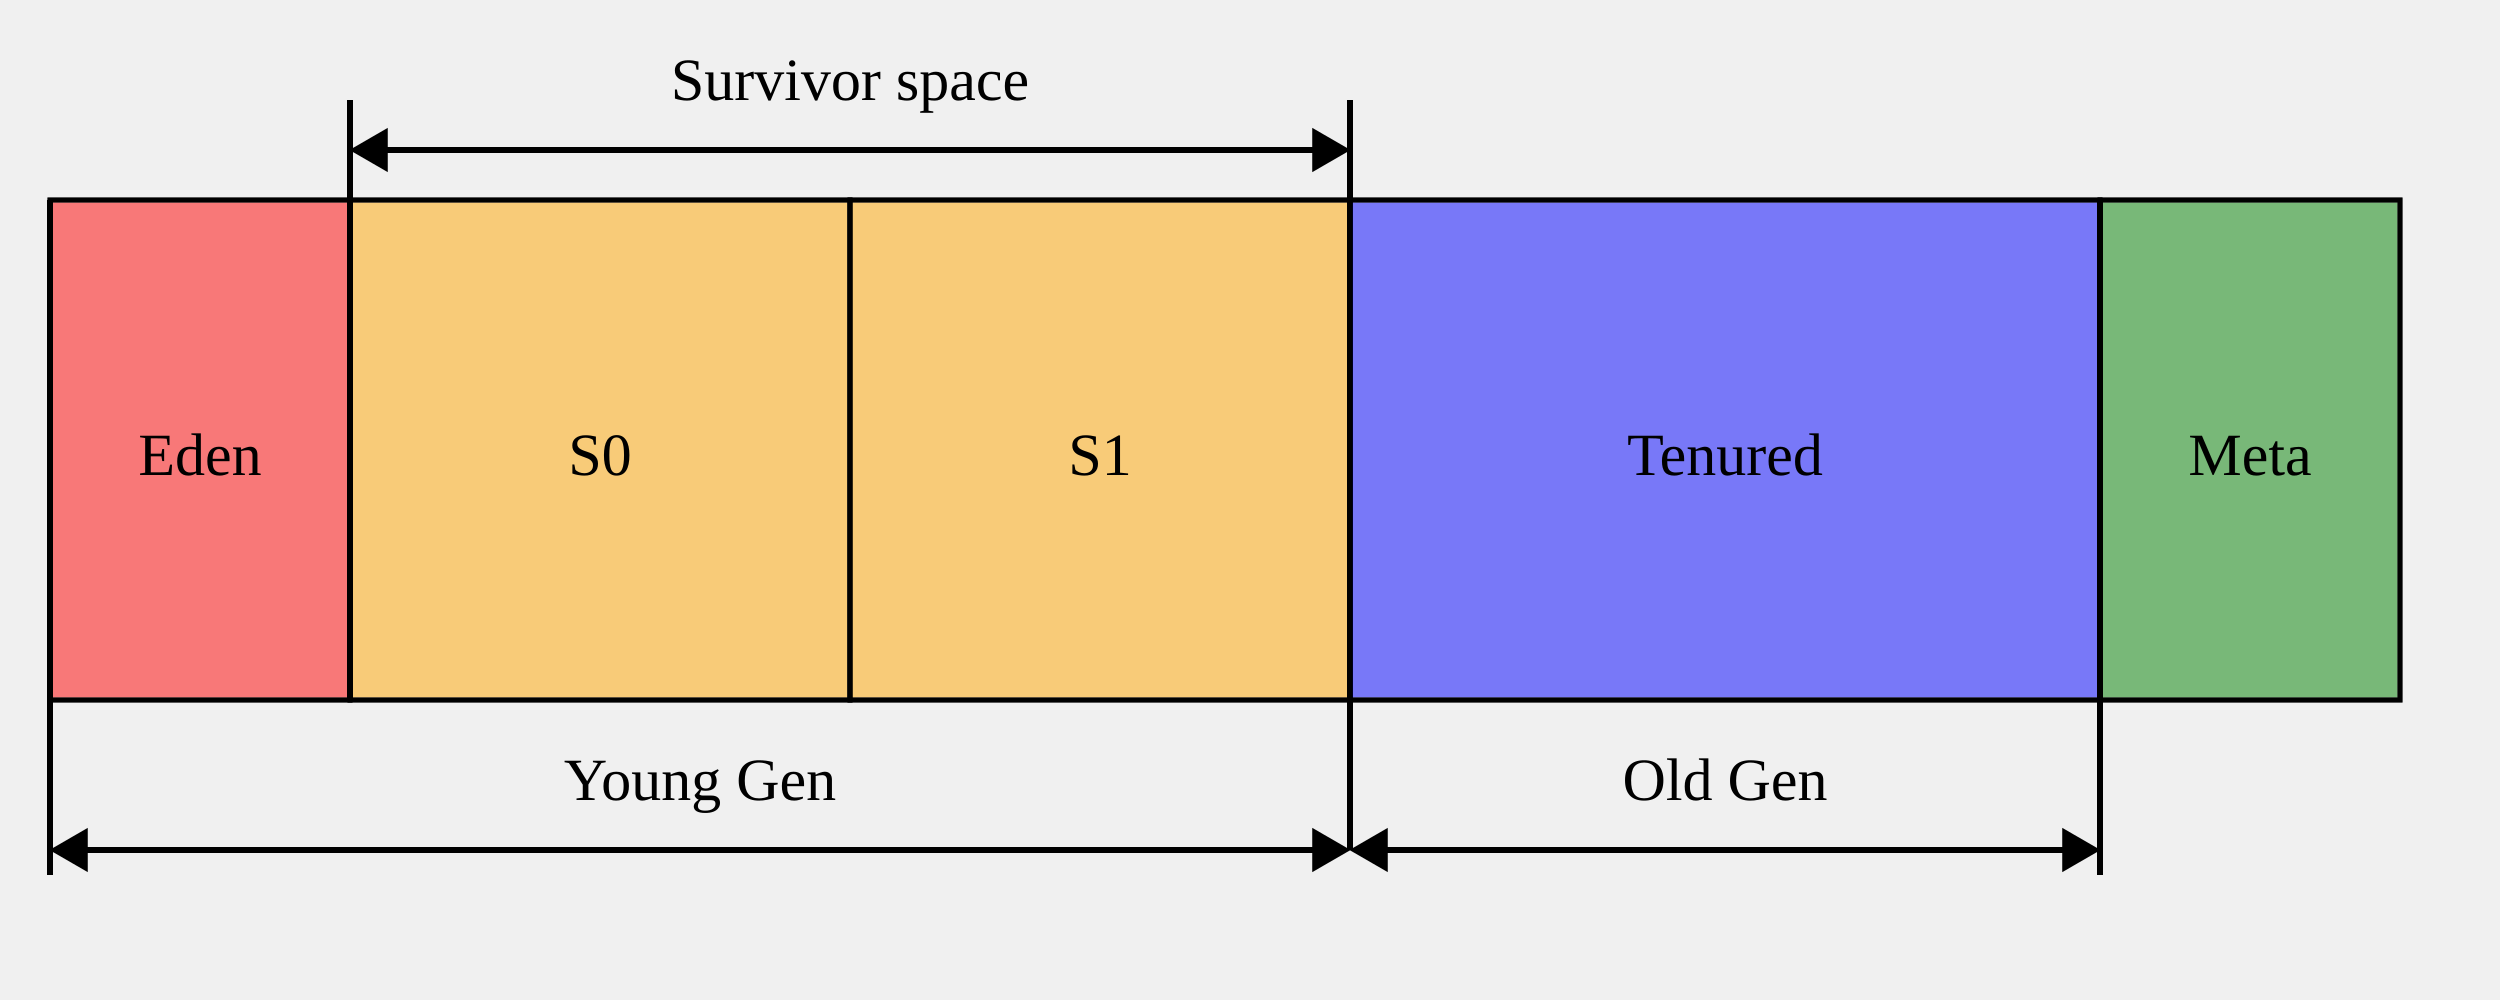
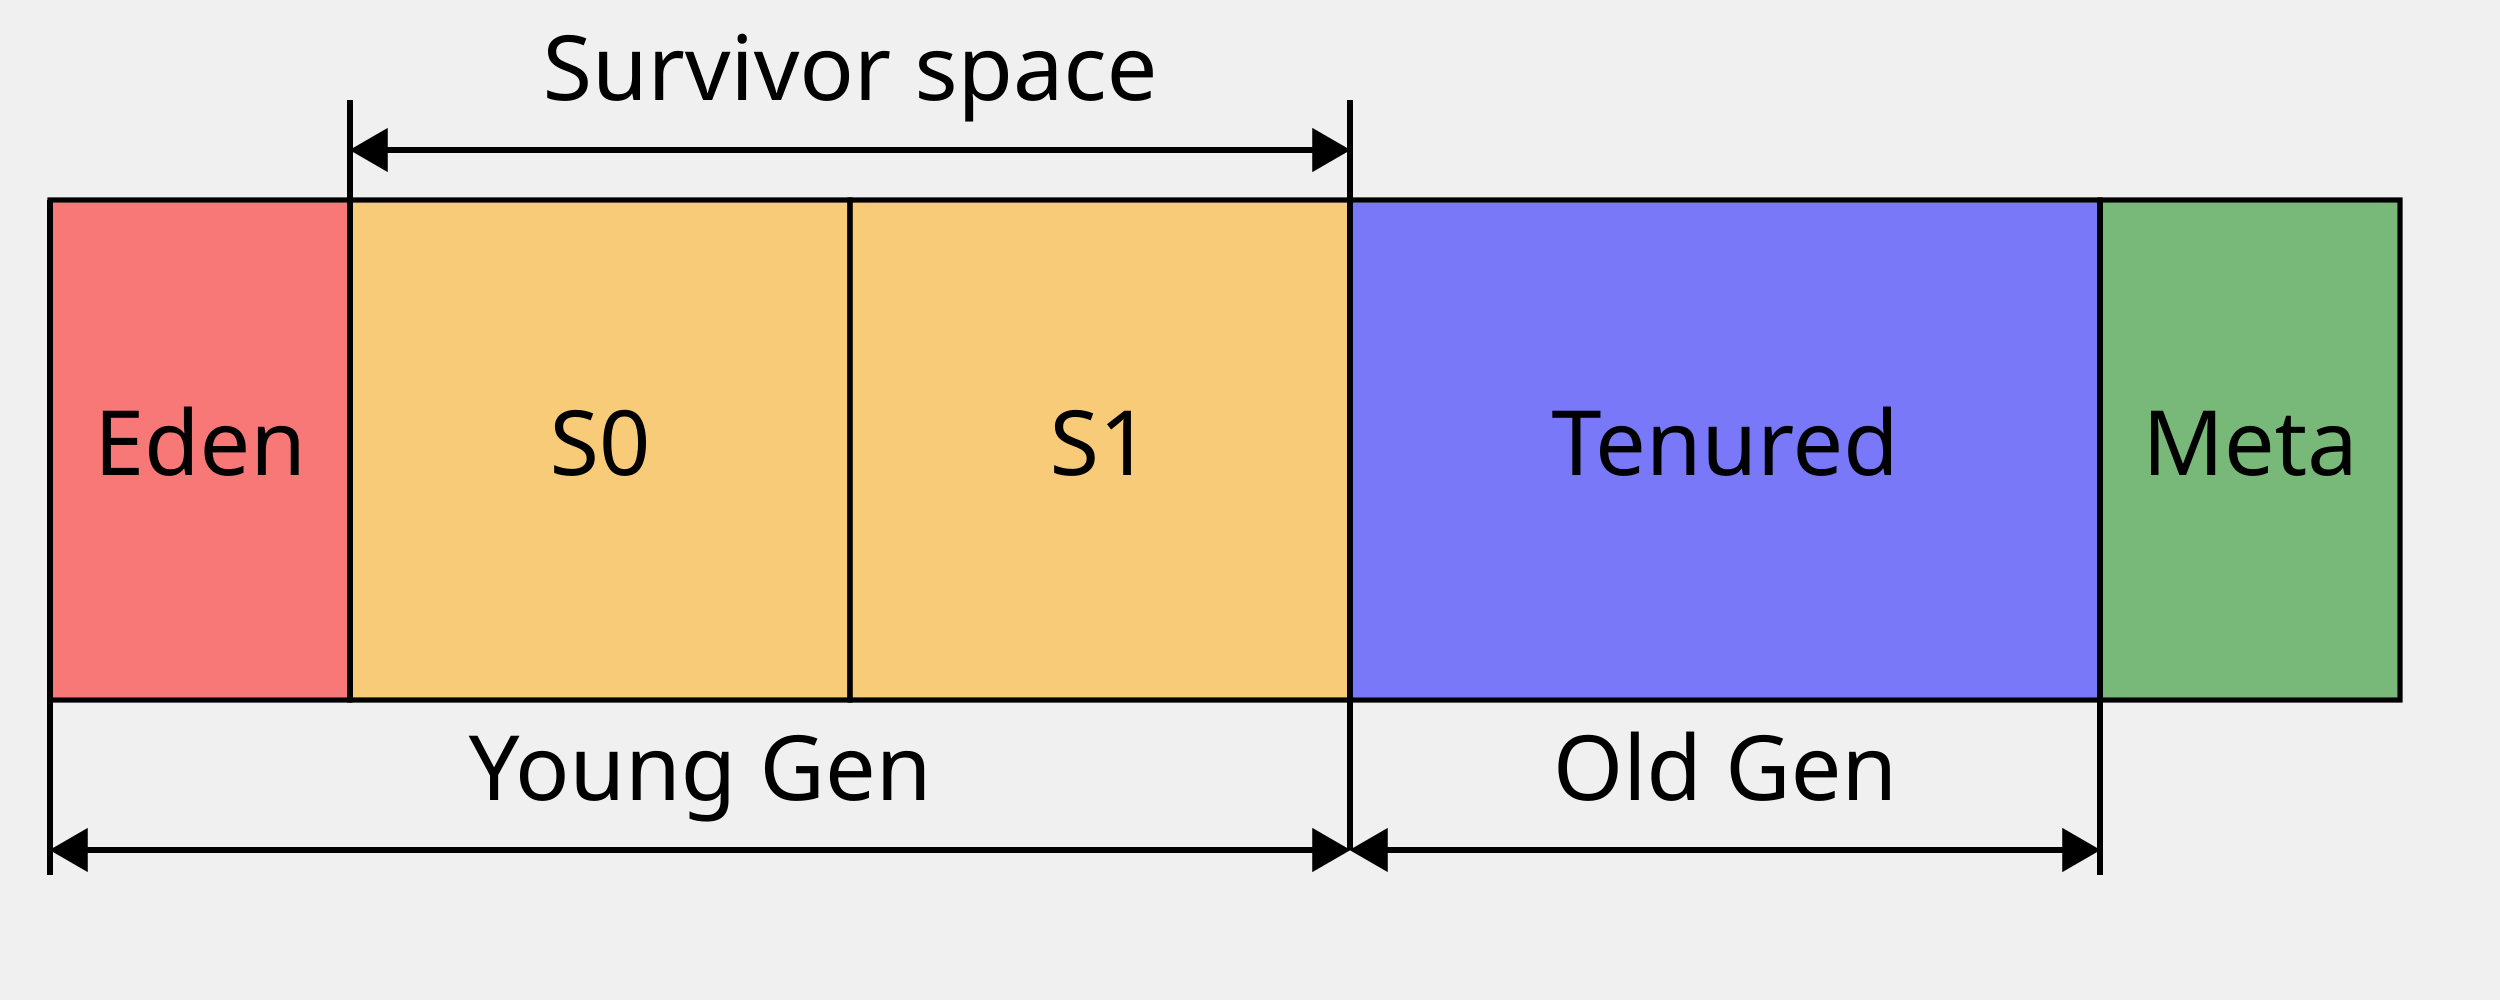
<svg xmlns="http://www.w3.org/2000/svg" height="400" version="1.1" width="1000">
  <defs>
    <style type="text/css">
+ 
+ rect.arrayKeyItem, rect.arrayValueItem {
+   fill:white;
+   stroke:black;
+   stroke-width:1;
+   opacity:1;
+ }
+ 
+ rect.arrayKeyItem.selected {
+     fill:#00B7EB;
+ }
+ 
+ rect.arrayValueItem.selected {
+     fill:#6BF76B;
+ }
+ 
+ rect.focused {
+   stroke-width:3;
+ }
+ 
+ .code, .codeX {
+     font-size:16px;
+     fill:#000000;
+     font-family:PT Mono;
+ }
+ 
+ .note {
+     font-size:10px;
+     fill:#000000;
+     font-family:PT Serif;
+ }
+ 
+ .comment {
+     font-size:14px;
+     fill:#000000;
+     font-family:PT Serif;
+ }
+ 
+ .bigcomment {
+     font-size:18px;
+     fill:#000000;
+     font-family:PT Serif;
+ }
+ 
+ .link {
+   fill:none;
+   stroke:black;
+   stroke-width:1.2;
+   marker-end:url(#TriangleOutL);
+ }
+ 
+ .code1, .code2, .code3, .code4 {
+    opacity:0.8;
+ }
+ 
+ .code1 {
+   fill:red;
+ }
+ 
+ .code2 {
+   fill:green;
+ }
+ 
+ .code3 {
+   fill:blue;
+ }
+ 
+ .code4 {
+   fill:orange;
+ }
+ 
+ .header.code1 {
+   /*fill:red;*/
+   fill: #0F0;
+ }
+ 
+ .header.code2 {
+   /*fill:green;*/
+   fill: #0C0;
+ }
+ 
+ .header.code3 {
+   /*fill:blue;*/
+   fill: #0A0;
+ }
+ 
+ .header.code4 {
+   /*fill:orange;*/
+   fill: #080;
+ }
+ 
+ 
+ rect.unused, rect.used {
+   stroke:black;
+   stroke-width:1;
+   opacity:1;
+   fill:#ddd;
+ }
+ 
+ rect.log {
+   stroke:none;
+   stroke-width:0;
+   opacity:0.5;
+   fill:#ddf;
+ }
+ 
+ path.log {
+   fill: none;
+   stroke: #88F;
+   stroke-width:2;
+ }
+ 
+ rect.t1 {
+     fill:#30FB30;
+ }
+ 
+ rect.t2 {
+     fill:#3030FB;
+ }
+ 
+ rect.t3 {
+     fill:#FB3030;
+ }
+ 
+ /* */

rect {
  stroke:black;
  stroke-width:1;
  fill: none;
}

rect.eden {
  opacity:0.5;
  fill:red;
}

rect.survivor{
  opacity:0.5;
  fill:orange;
}

rect.old {
  opacity:0.5;
  fill:blue;
}

rect.meta {
  opacity:0.5;
  fill:green;
}

.line {
  fill:none;
  stroke:black;
  stroke-width:1.2;
}

.dim {
  fill:none;
  stroke:black;
  stroke-width:1.2;
  marker-start:url(#TriangleInL);
  marker-end:url(#TriangleOutL);
}
    </style>
  </defs>
  <marker id="TriangleOutL" orient="auto" refX="0.0" refY="0.0" style="overflow:visible">
    <path d="M 5.77,0.0 L -2.88,5.0 L -2.88,-5.0 L 5.77,0.0 z " id="path4051" style="fill-rule:evenodd;stroke:#000000;stroke-width:1.0pt;marker-start:none" transform="scale(0.6)" />
  </marker>
  <marker id="TriangleInL" orient="auto" refX="0.0" refY="0.0" style="overflow:visible">
    <g transform="rotate(180)">
      <path d="M 5.77,0.0 L -2.88,5.0 L -2.88,-5.0 L 5.77,0.0 z " id="path4051" style="fill-rule:evenodd;stroke:#000000;stroke-width:1.0pt;marker-start:none" transform="scale(0.6)" />
    </g>
  </marker>
  <g transform="translate(20 80) scale(2)">
    <path class="dim" d="M5,130 255,130" />
    <text class="bigcomment" text-anchor="middle" x="130" y="120">Young Gen</text>
    <g transform="translate(0 0)">
      <rect class="eden" height="100" width="60" x="0" y="0" />
      <rect class="rect" height="100" width="60" x="0" y="0" />
      <path class="line" d="M0,0 0,135" />
      <text class="bigcomment" text-anchor="middle" x="30" y="55">Eden</text>
    </g>
    <text class="bigcomment" text-anchor="middle" x="160" y="-20">Survivor space</text>
    <path class="dim" d="M65,-10 255,-10" />
    <g transform="translate(60 0)">
      <rect class="survivor" height="100" width="100" x="0" y="0" />
      <rect class="rect" height="100" width="100" x="0" y="0" />
      <path class="line" d="M0,100 0,-20" />
      <text class="bigcomment" text-anchor="middle" x="50" y="55">S0</text>
    </g>
    <g transform="translate(160 0)">
      <rect class="survivor" height="100" width="100" x="0" y="0" />
      <rect class="rect" height="100" width="100" x="0" y="0" />
      <path class="line" d="M100,130 100,-20" />
      <text class="bigcomment" text-anchor="middle" x="50" y="55">S1</text>
    </g>
    <g transform="translate(260 0)">
      <rect class="old" height="100" width="150" x="0" y="0" />
      <rect class="rect" height="100" width="150" x="0" y="0" />
      <path class="line" d="M150,130 150,0" />
      <text class="bigcomment" text-anchor="middle" x="75" y="55">Tenured</text>
      <text class="bigcomment" text-anchor="middle" x="75" y="120">Old Gen</text>
      <path class="dim" d="M5,130 145,130" />
    </g>
    <g transform="translate(410 0)">
      <rect class="meta" height="100" width="60" x="0" y="0" />
      <rect class="rect" height="100" width="60" x="0" y="0" />
      <path class="line" d="M0,0 0,135" />
      <text class="bigcomment" text-anchor="middle" x="30" y="55">Meta</text>
    </g>
  </g>
</svg>
